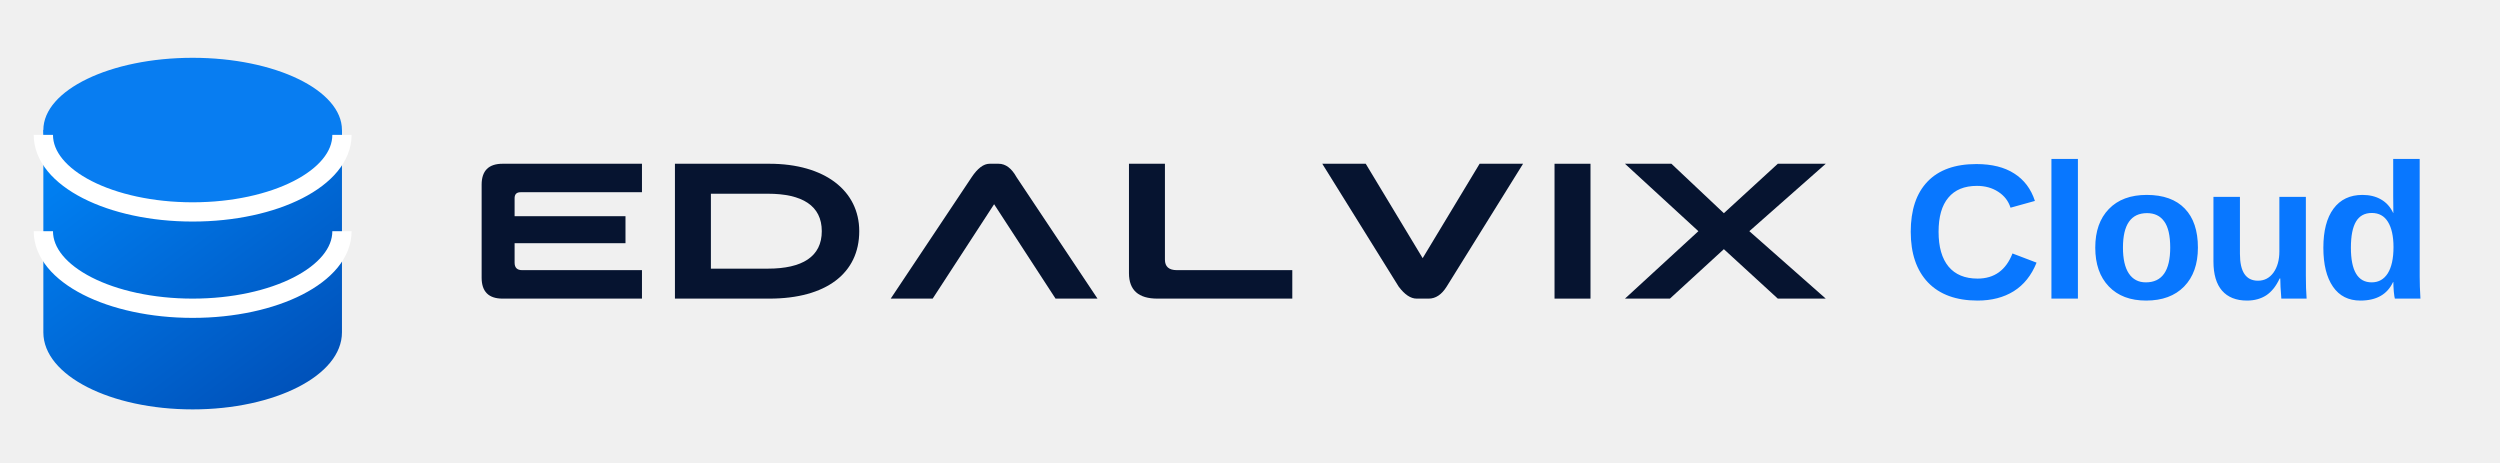
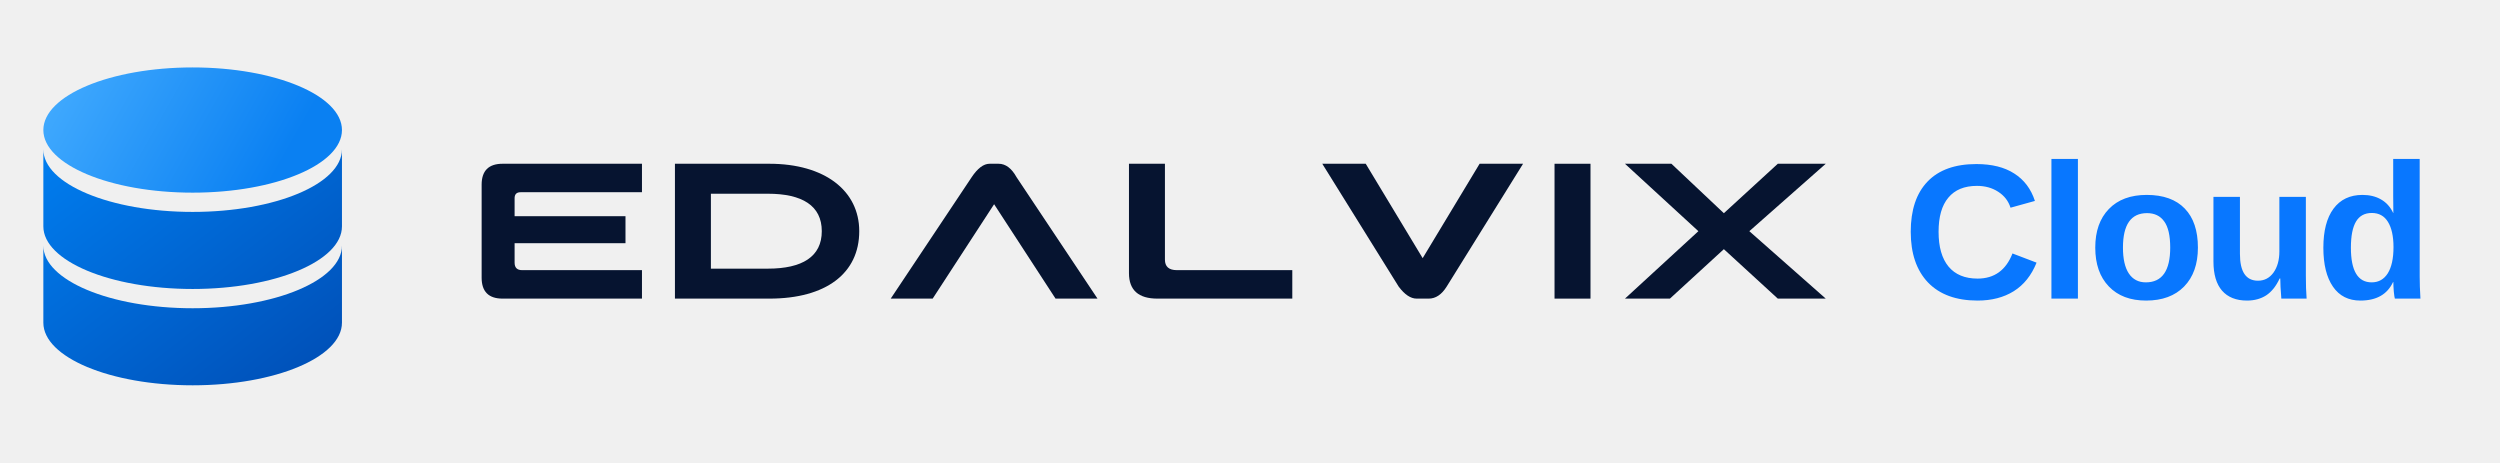
<svg xmlns="http://www.w3.org/2000/svg" width="259.533" height="48" viewBox="0 0 259.533 48">
  <defs>
-     <linearGradient id="ecb" x2=".8" y2="1">
+     <linearGradient id="ecb" gradientUnits="userSpaceOnUse" x1="9" y1="6" x2="60" y2="72">
      <stop stop-color="#0086fa" />
      <stop offset="1" stop-color="#0051b9" />
    </linearGradient>
+     <linearGradient id="ect" gradientUnits="userSpaceOnUse" x1="9" y1="6" x2="55" y2="32">
+       <stop stop-color="#45adff" />
+       <stop offset="1" stop-color="#0a80f2" />
+     </linearGradient>
  </defs>
  <g transform="translate(0,4) scale(0.5)">
-     <path fill="url(#ecb)" d="M9 19h62v42c0 9-14 16-31 16S9 70 9 61Z" />
-     <ellipse cx="40" cy="19" rx="31" ry="15" fill="#087df1" />
-     <path d="M9 20c0 9 14 16 31 16s31-7 31-16M9 40c0 9 14 16 31 16s31-7 31-16" fill="none" stroke="#fff" stroke-width="4" />
+     <g fill="url(#ecb)">
+       <path d="M9 23V39A31 13 0 0 0 71 39V23A31 13 0 0 1 9 23Z" />
+       <path d="M9 43V59A31 13 0 0 0 71 59V43A31 13 0 0 1 9 43Z" />
+     </g>
+     <ellipse cx="40" cy="19" rx="31" ry="13" fill="url(#ect)" />
  </g>
  <g fill="#061430" transform="translate(50,17) scale(0.15556)">
    <path d="M14 0 H107 V19 H26 Q22 19 22 23 V35 H96 V53 H22 V66 Q22 71 27 71 H107 V90 H14 Q0 90 0 76 V14 Q0 0 14 0 Z" fill-rule="evenodd" transform="translate(0,0)" />
    <path d="M0 0 H63 C100 0 123 18 123 45 C123 73 101 90 63 90 H0 Z M24 20 V70 H62 C85 70 98 62 98 45 C98 28 85 20 62 20 Z" fill-rule="evenodd" transform="translate(129,0)" />
    <path d="M0 90 54 9 Q60 0 66 0 H72 Q79 0 84 9 L138 90 H110 L69 27 L28 90 Z" fill-rule="evenodd" transform="translate(273,0)" />
    <path d="M0 0 H24 V64 Q24 71 32 71 H109 V90 H19 Q0 90 0 73 Z" fill-rule="evenodd" transform="translate(432,0)" />
    <path d="M0 0 H29 L67 63 L105 0 H134 L83 82 Q78 90 71 90 H63 Q57 90 51 82 Z" fill-rule="evenodd" transform="translate(561,0)" />
    <path d="M0 0 H24 V90 H0 Z" fill-rule="evenodd" transform="translate(716,0)" />
    <path d="M0 0 H31 L66 33 L102 0 H134 L83 45 L134 90 H102 L66 57 L30 90 H0 L49 45 Z" fill-rule="evenodd" transform="translate(763,0)" />
  </g>
  <text x="197.533" y="31" font-family="Arial, Helvetica, sans-serif" font-weight="700" font-size="20" letter-spacing="-0.4" fill="#0877ff">Cloud</text>
</svg>
